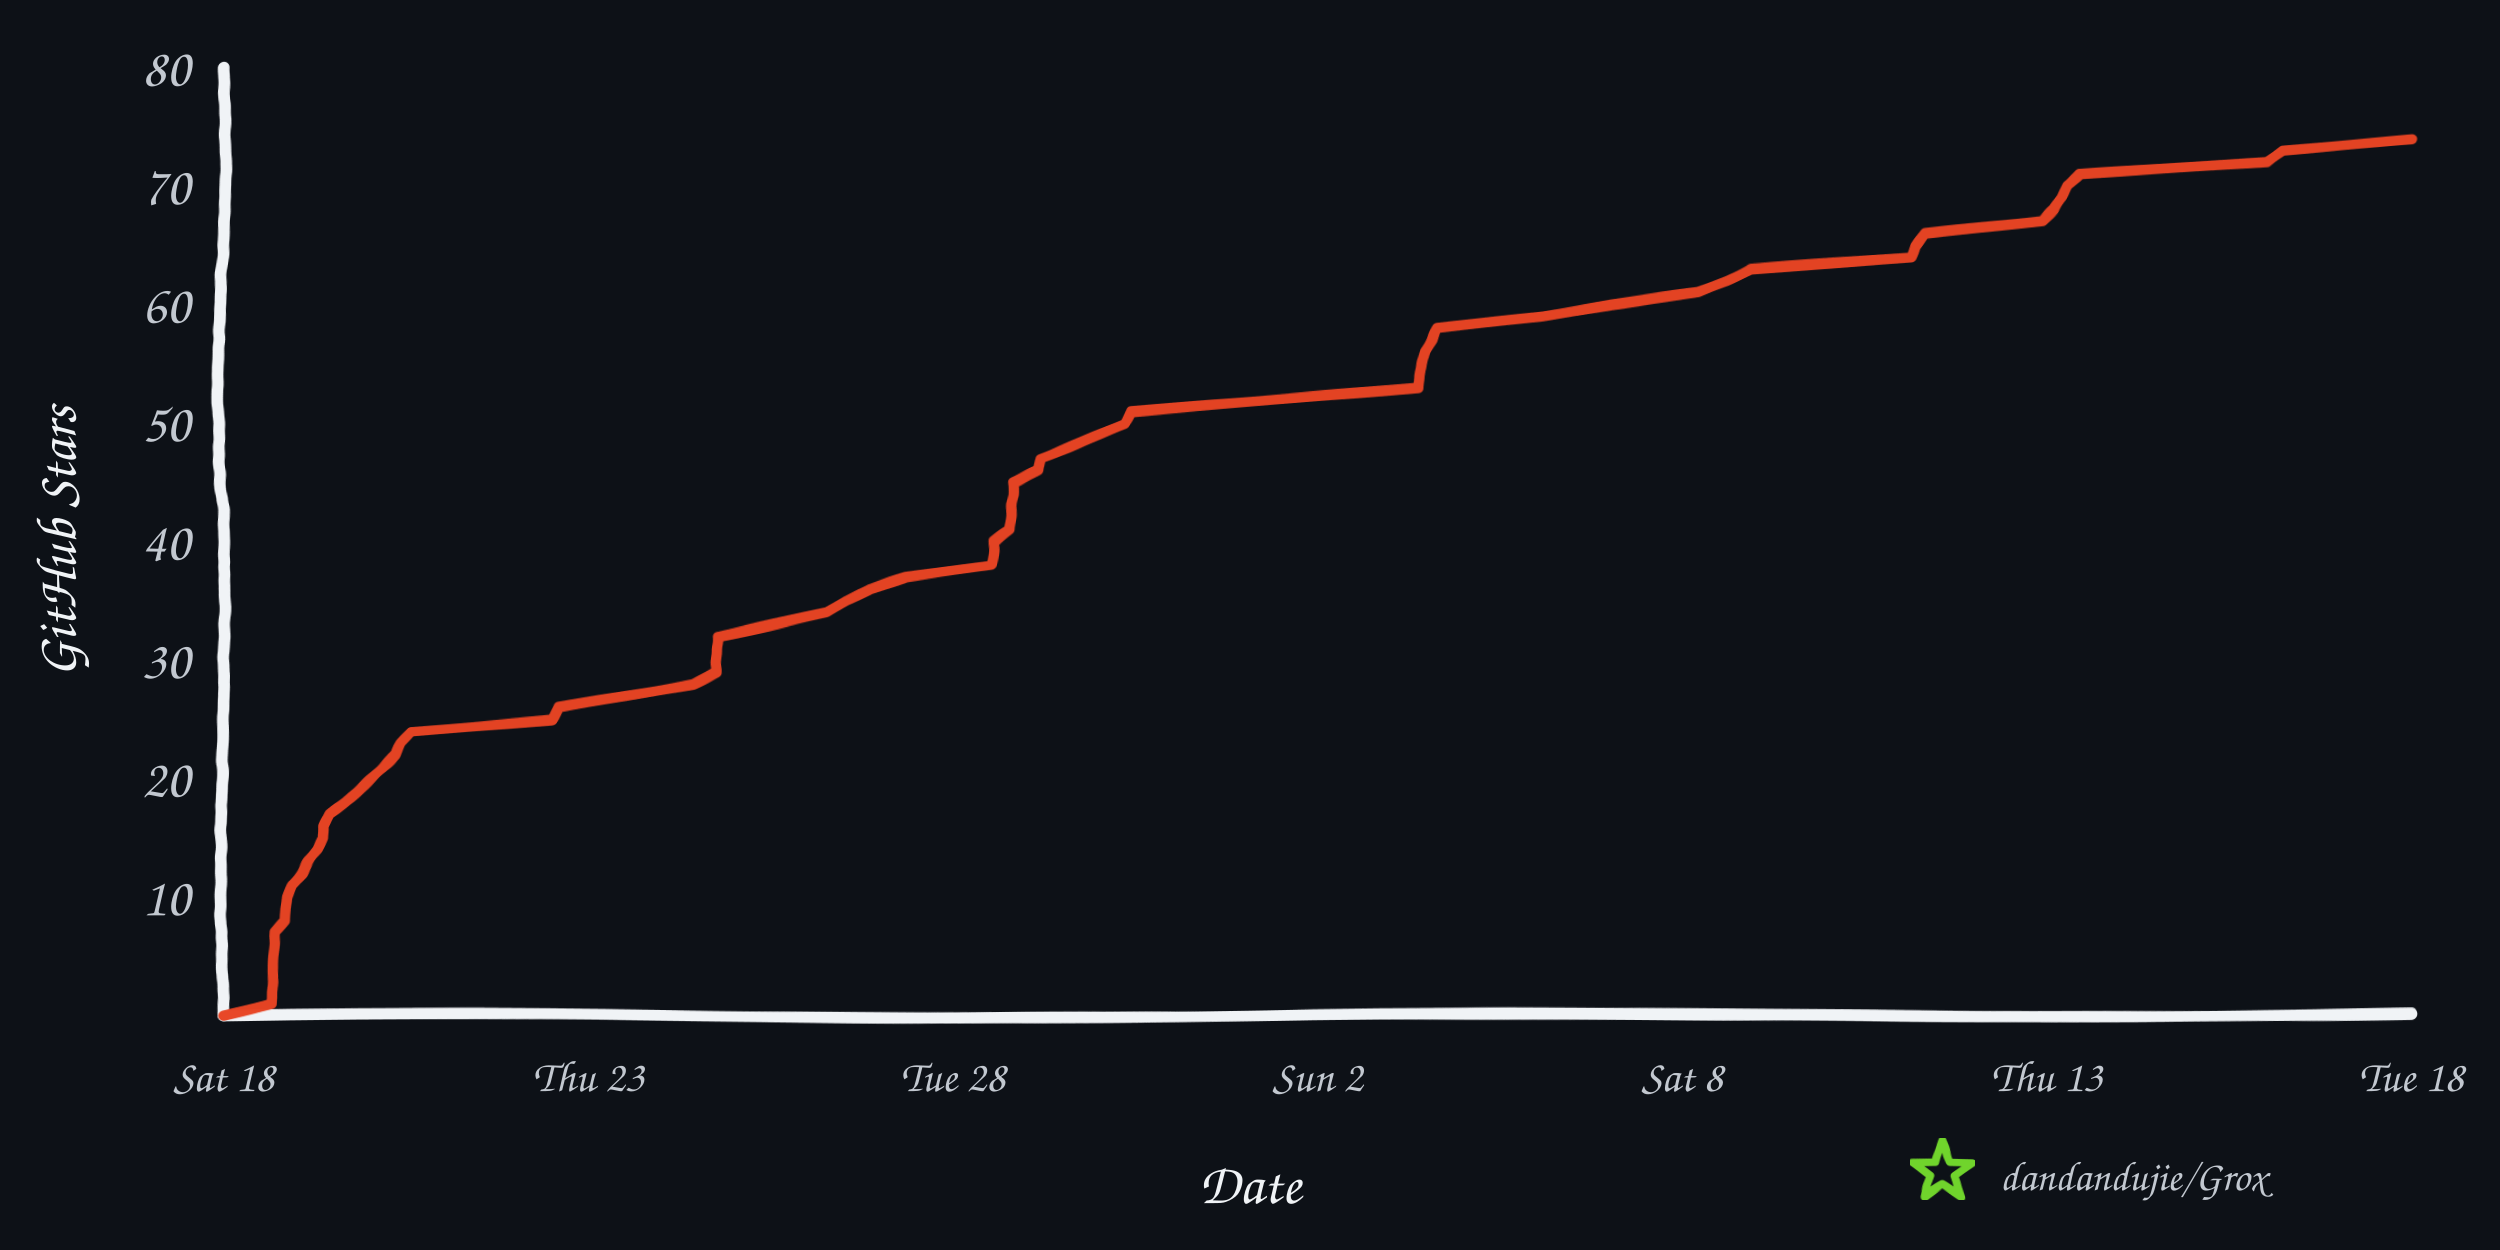
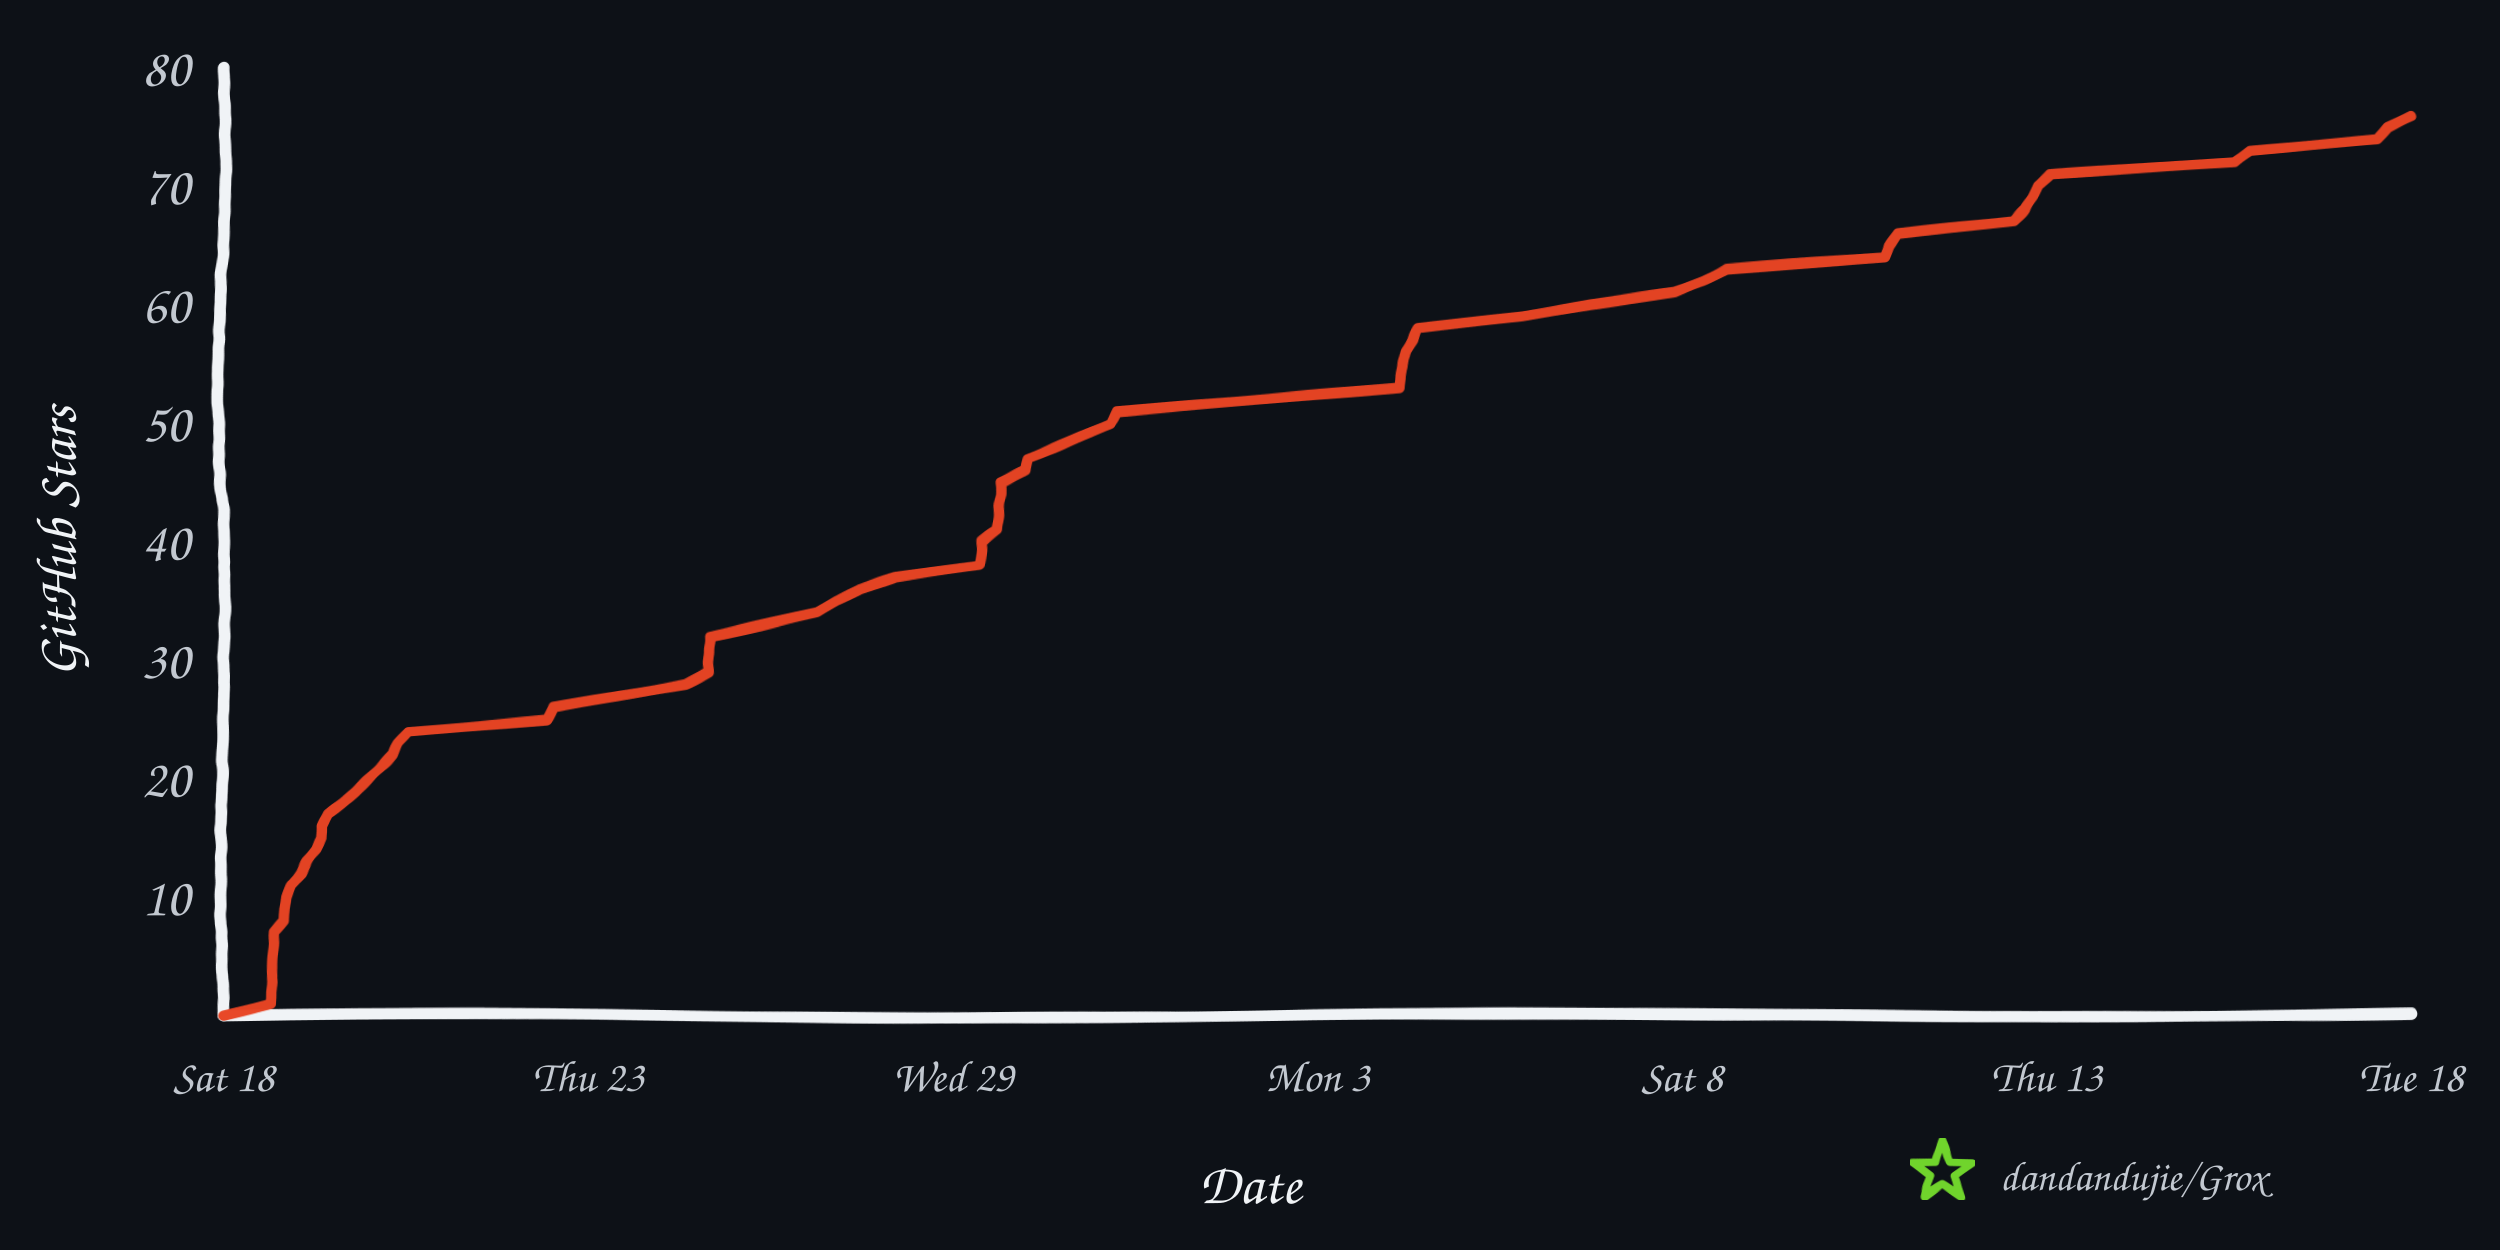
<svg xmlns="http://www.w3.org/2000/svg" width="960" height="480" viewBox="0 0 960 480" role="img" aria-labelledby="title desc">
  <defs>
    <filter id="rough" x="-4%" y="-4%" width="108%" height="108%">
      <feTurbulence type="fractalNoise" baseFrequency="0.008 0.12" numOctaves="2" seed="17" result="noise" />
      <feDisplacementMap in="SourceGraphic" in2="noise" scale="1.6" xChannelSelector="R" yChannelSelector="G" />
    </filter>
  </defs>
  <rect width="960" height="480" fill="#0d1117" />
  <g filter="url(#rough)" fill="none" stroke-linecap="round" stroke-linejoin="round">
    <path d="M 86 390 C 225 387, 336 393, 478 390 S 720 393, 926 389" stroke="#f0f3f6" stroke-width="4.5" />
    <path d="M 86 390 C 82 322, 89 254, 85 188 S 89 88, 86 26" stroke="#f0f3f6" stroke-width="4.5" />
-     <path d="M 86.0 390.0 L 104.3 385.4 L 104.4 380.9 L 104.7 376.4 L 104.9 371.8 L 105.0 367.3 L 105.2 362.7 L 105.4 358.1 L 109.6 353.6 L 109.7 349.1 L 110.2 344.5 L 112.0 339.9 L 115.9 335.4 L 118.6 330.9 L 121.9 326.3 L 124.1 321.8 L 124.2 317.2 L 126.5 312.6 L 132.4 308.1 L 137.7 303.6 L 142.6 299.0 L 147.2 294.4 L 152.0 289.9 L 154.1 285.4 L 158.0 280.8 L 212.0 276.3 L 214.7 271.7 L 241.3 267.1 L 266.1 262.6 L 275.1 258.1 L 275.4 253.5 L 275.4 248.9 L 275.5 244.4 L 297.1 239.8 L 317.6 235.3 L 324.8 230.8 L 334.1 226.2 L 348.2 221.7 L 380.8 217.1 L 381.3 212.6 L 381.7 208.0 L 387.9 203.5 L 388.2 198.9 L 388.5 194.3 L 389.0 189.8 L 389.0 185.3 L 398.6 180.7 L 399.5 176.2 L 410.3 171.6 L 421.1 167.0 L 431.8 162.5 L 434.0 158.0 L 489.2 153.4 L 544.8 148.8 L 545.2 144.3 L 546.1 139.8 L 547.3 135.2 L 549.8 130.6 L 551.6 126.1 L 592.4 121.6 L 618.8 117.0 L 652.1 112.4 L 663.2 107.9 L 672.2 103.4 L 733.7 98.8 L 735.5 94.3 L 739.1 89.7 L 784.0 85.1 L 788.9 80.6 L 791.7 76.1 L 793.6 71.5 L 798.7 66.9 L 870.8 62.4 L 876.6 57.9 L 926.0 53.3 L 926.0 53.3" stroke="#e84424" stroke-width="4" opacity="0.98" />
+     <path d="M 86.0 390.0 L 104.0 385.4 L 104.1 380.9 L 104.4 376.4 L 104.6 371.8 L 104.7 367.3 L 104.9 362.7 L 105.1 358.1 L 109.2 353.6 L 109.3 349.1 L 109.9 344.5 L 111.6 339.9 L 115.5 335.4 L 118.1 330.9 L 121.4 326.3 L 123.5 321.8 L 123.6 317.2 L 125.9 312.6 L 131.7 308.1 L 136.9 303.6 L 141.7 299.0 L 146.2 294.4 L 150.9 289.9 L 153.0 285.4 L 156.9 280.8 L 210.0 276.3 L 212.7 271.7 L 238.8 267.1 L 263.2 262.6 L 272.1 258.1 L 272.4 253.5 L 272.4 248.9 L 272.5 244.4 L 293.7 239.8 L 313.9 235.3 L 321.0 230.8 L 330.2 226.2 L 344.1 221.7 L 376.2 217.1 L 376.6 212.6 L 377.0 208.0 L 383.1 203.5 L 383.4 198.9 L 383.7 194.3 L 384.2 189.8 L 384.2 185.3 L 393.7 180.7 L 394.6 176.2 L 405.1 171.6 L 415.7 167.0 L 426.3 162.5 L 428.5 158.0 L 482.8 153.4 L 537.5 148.8 L 537.9 144.3 L 538.8 139.8 L 539.9 135.2 L 542.5 130.6 L 544.2 126.1 L 584.4 121.6 L 610.4 117.0 L 643.1 112.4 L 654.1 107.9 L 662.9 103.4 L 723.4 98.8 L 725.2 94.3 L 728.7 89.7 L 773.0 85.1 L 777.8 80.6 L 780.5 76.1 L 782.4 71.5 L 787.4 66.9 L 858.4 62.4 L 864.1 57.9 L 912.7 53.3 L 916.8 48.8 L 926.0 44.2 L 926.0 44.2" stroke="#e84424" stroke-width="4" opacity="0.98" />
  </g>
  <text x="73" y="351.5" text-anchor="end" fill="#c2c8d0" font-family="'Comic Sans MS','Segoe Print','Bradley Hand',cursive" font-size="21">10</text>
  <text x="73" y="306.0" text-anchor="end" fill="#c2c8d0" font-family="'Comic Sans MS','Segoe Print','Bradley Hand',cursive" font-size="21">20</text>
  <text x="73" y="260.5" text-anchor="end" fill="#c2c8d0" font-family="'Comic Sans MS','Segoe Print','Bradley Hand',cursive" font-size="21">30</text>
  <text x="73" y="215.0" text-anchor="end" fill="#c2c8d0" font-family="'Comic Sans MS','Segoe Print','Bradley Hand',cursive" font-size="21">40</text>
  <text x="73" y="169.5" text-anchor="end" fill="#c2c8d0" font-family="'Comic Sans MS','Segoe Print','Bradley Hand',cursive" font-size="21">50</text>
  <text x="73" y="124.0" text-anchor="end" fill="#c2c8d0" font-family="'Comic Sans MS','Segoe Print','Bradley Hand',cursive" font-size="21">60</text>
  <text x="73" y="78.5" text-anchor="end" fill="#c2c8d0" font-family="'Comic Sans MS','Segoe Print','Bradley Hand',cursive" font-size="21">70</text>
  <text x="73" y="33.0" text-anchor="end" fill="#c2c8d0" font-family="'Comic Sans MS','Segoe Print','Bradley Hand',cursive" font-size="21">80</text>
  <text x="86.0" y="419" text-anchor="middle" fill="#c2c8d0" font-family="'Comic Sans MS','Segoe Print','Bradley Hand',cursive" font-size="17">Sat 18</text>
  <text x="226.0" y="419" text-anchor="middle" fill="#c2c8d0" font-family="'Comic Sans MS','Segoe Print','Bradley Hand',cursive" font-size="17">Thu 23</text>
-   <text x="366.0" y="419" text-anchor="middle" fill="#c2c8d0" font-family="'Comic Sans MS','Segoe Print','Bradley Hand',cursive" font-size="17">Tue 28</text>
-   <text x="506.0" y="419" text-anchor="middle" fill="#c2c8d0" font-family="'Comic Sans MS','Segoe Print','Bradley Hand',cursive" font-size="17">Sun 2</text>
+   <text x="366.0" y="419" text-anchor="middle" fill="#c2c8d0" font-family="'Comic Sans MS','Segoe Print','Bradley Hand',cursive" font-size="17">Wed 29</text>
+   <text x="506.0" y="419" text-anchor="middle" fill="#c2c8d0" font-family="'Comic Sans MS','Segoe Print','Bradley Hand',cursive" font-size="17">Mon 3</text>
  <text x="646.0" y="419" text-anchor="middle" fill="#c2c8d0" font-family="'Comic Sans MS','Segoe Print','Bradley Hand',cursive" font-size="17">Sat 8</text>
  <text x="786.0" y="419" text-anchor="middle" fill="#c2c8d0" font-family="'Comic Sans MS','Segoe Print','Bradley Hand',cursive" font-size="17">Thu 13</text>
  <text x="926.0" y="419" text-anchor="middle" fill="#c2c8d0" font-family="'Comic Sans MS','Segoe Print','Bradley Hand',cursive" font-size="17">Tue 18</text>
  <text x="480" y="462" text-anchor="middle" fill="#f0f3f6" font-family="'Comic Sans MS','Segoe Print','Bradley Hand',cursive" font-size="22">Date</text>
  <text x="29" y="208" text-anchor="middle" fill="#f0f3f6" font-family="'Comic Sans MS','Segoe Print','Bradley Hand',cursive" font-size="22" transform="rotate(-90 29 208)">GitHub Stars</text>
  <polygon points="746.0,438.0 748.8,446.1 757.4,446.3 750.6,451.5 753.1,459.7 746.0,454.8 738.9,459.7 741.4,451.5 734.6,446.3 743.2,446.1" fill="none" stroke="#70d42c" stroke-width="3" stroke-linejoin="round" filter="url(#rough)" />
  <text x="768" y="457" fill="#c2c8d0" font-family="'Comic Sans MS','Segoe Print','Bradley Hand',cursive" font-size="16">dandandujie/Grox</text>
</svg>
